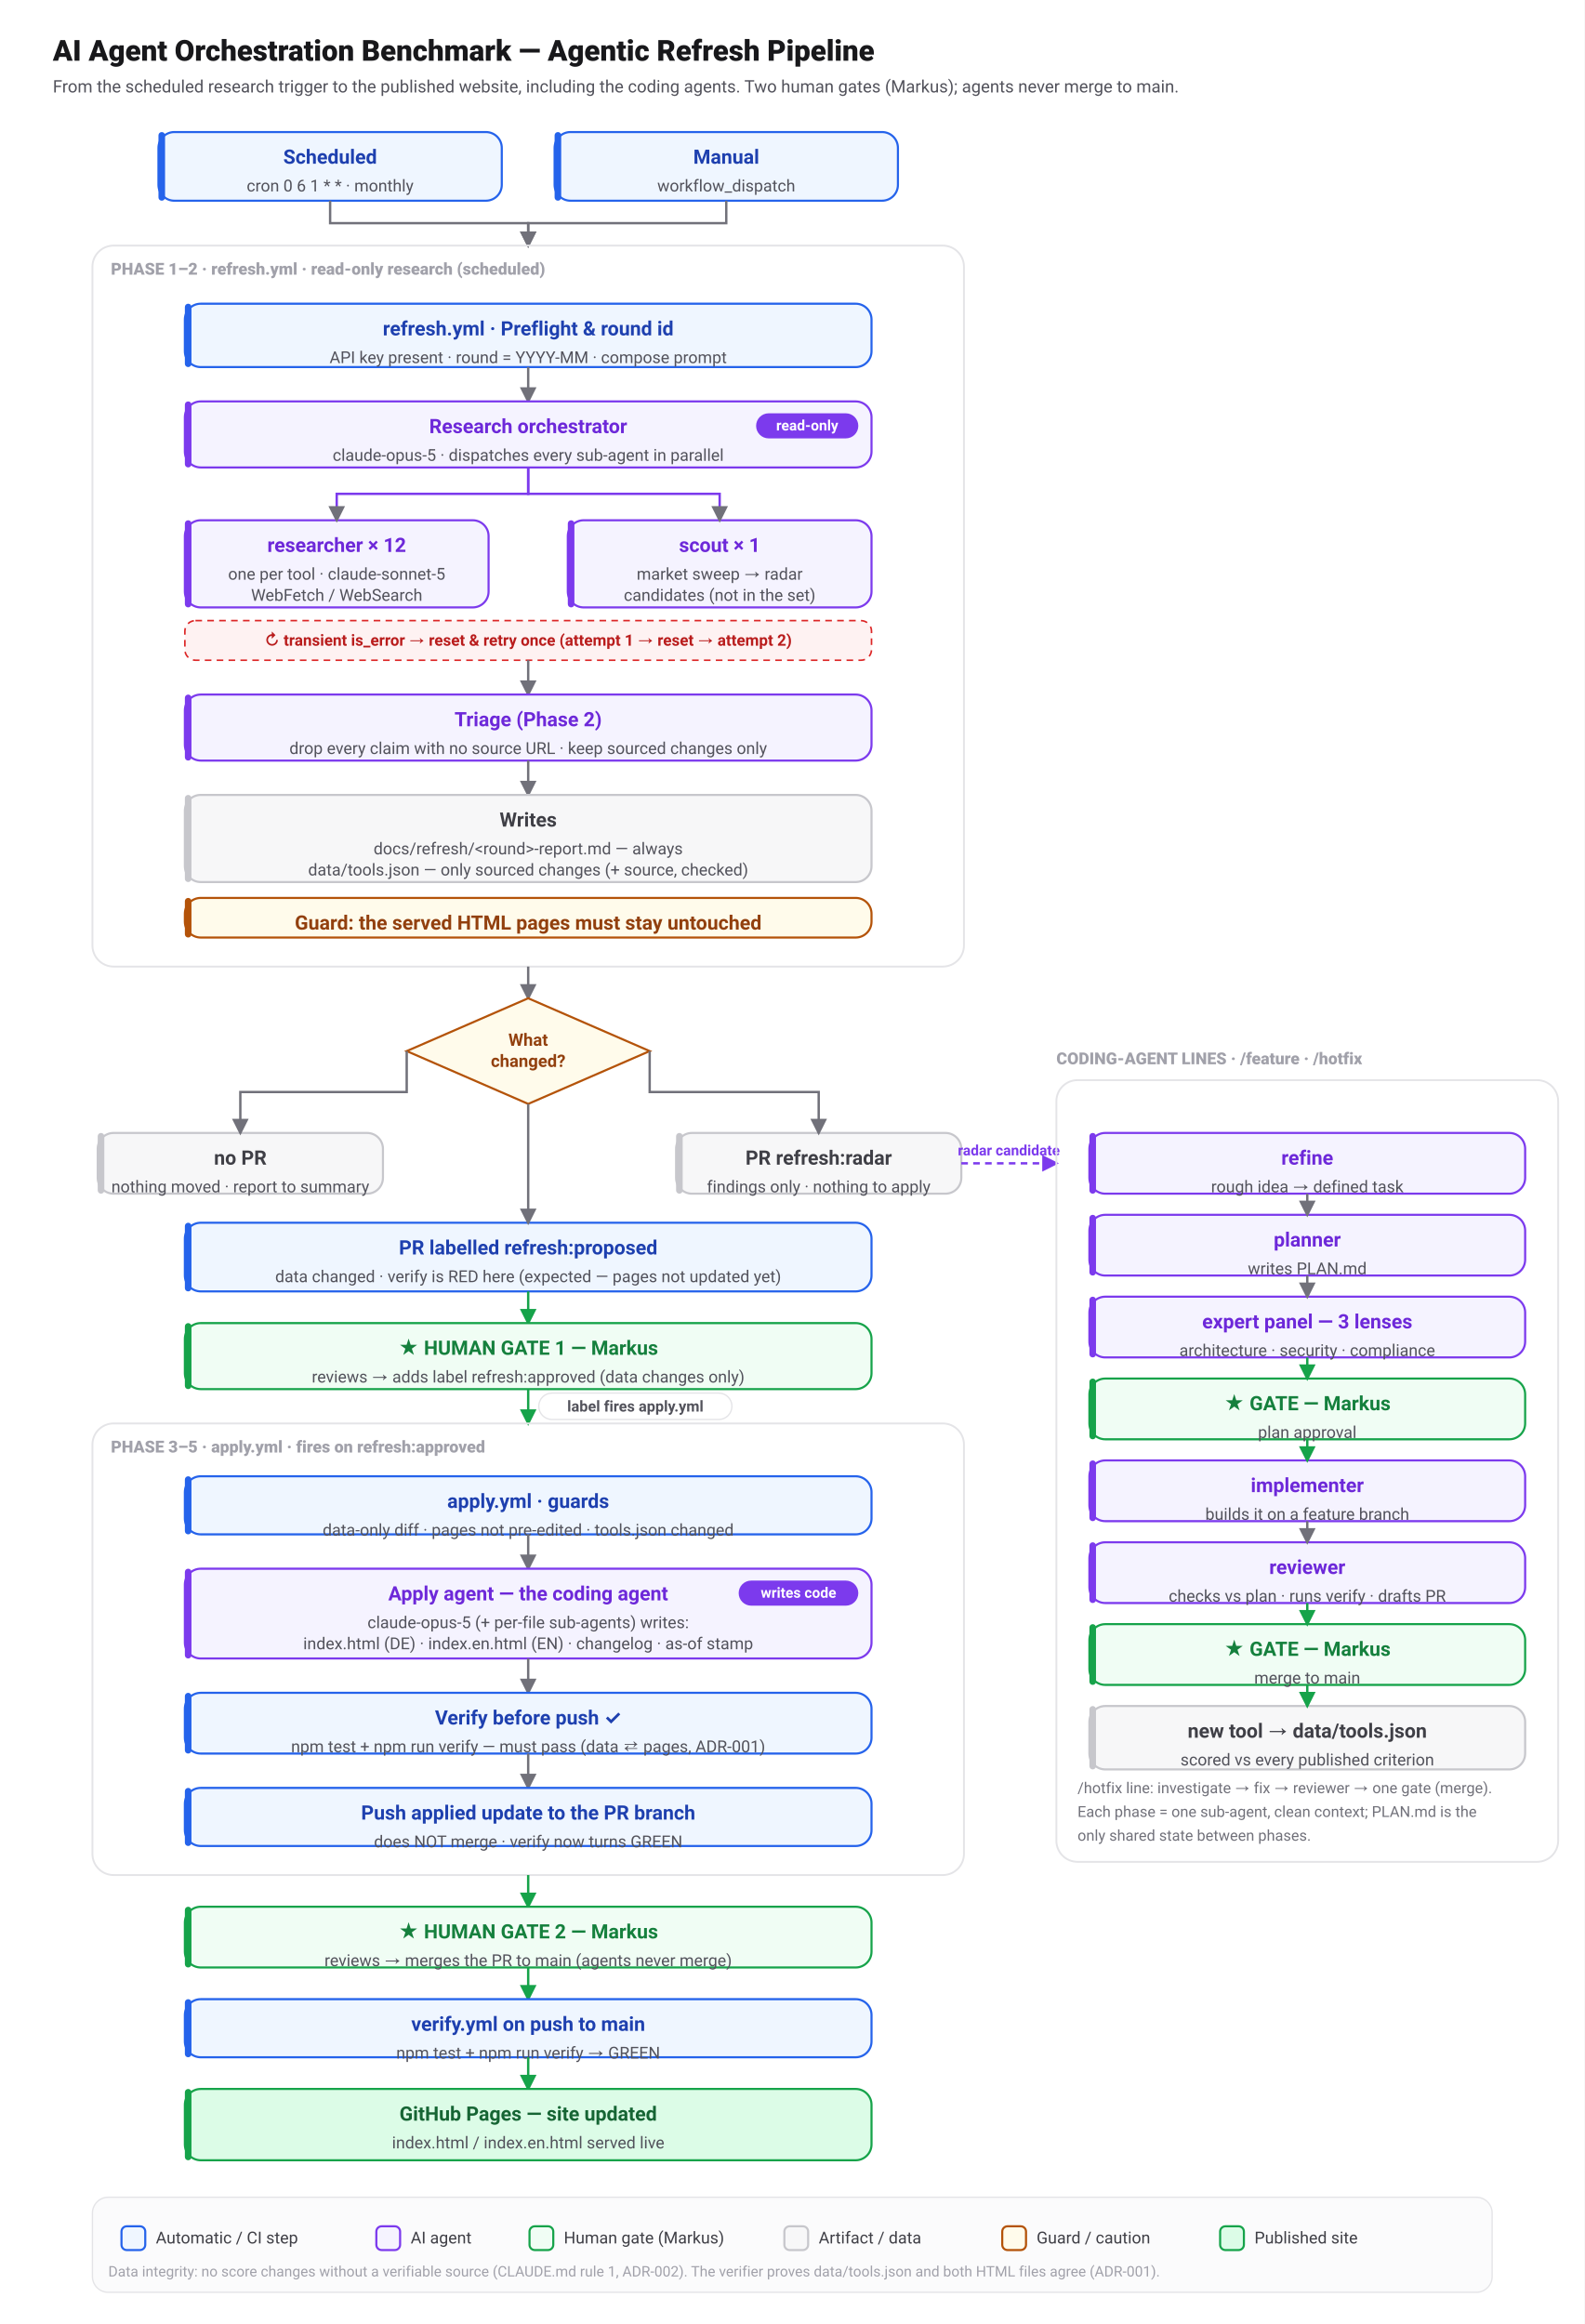
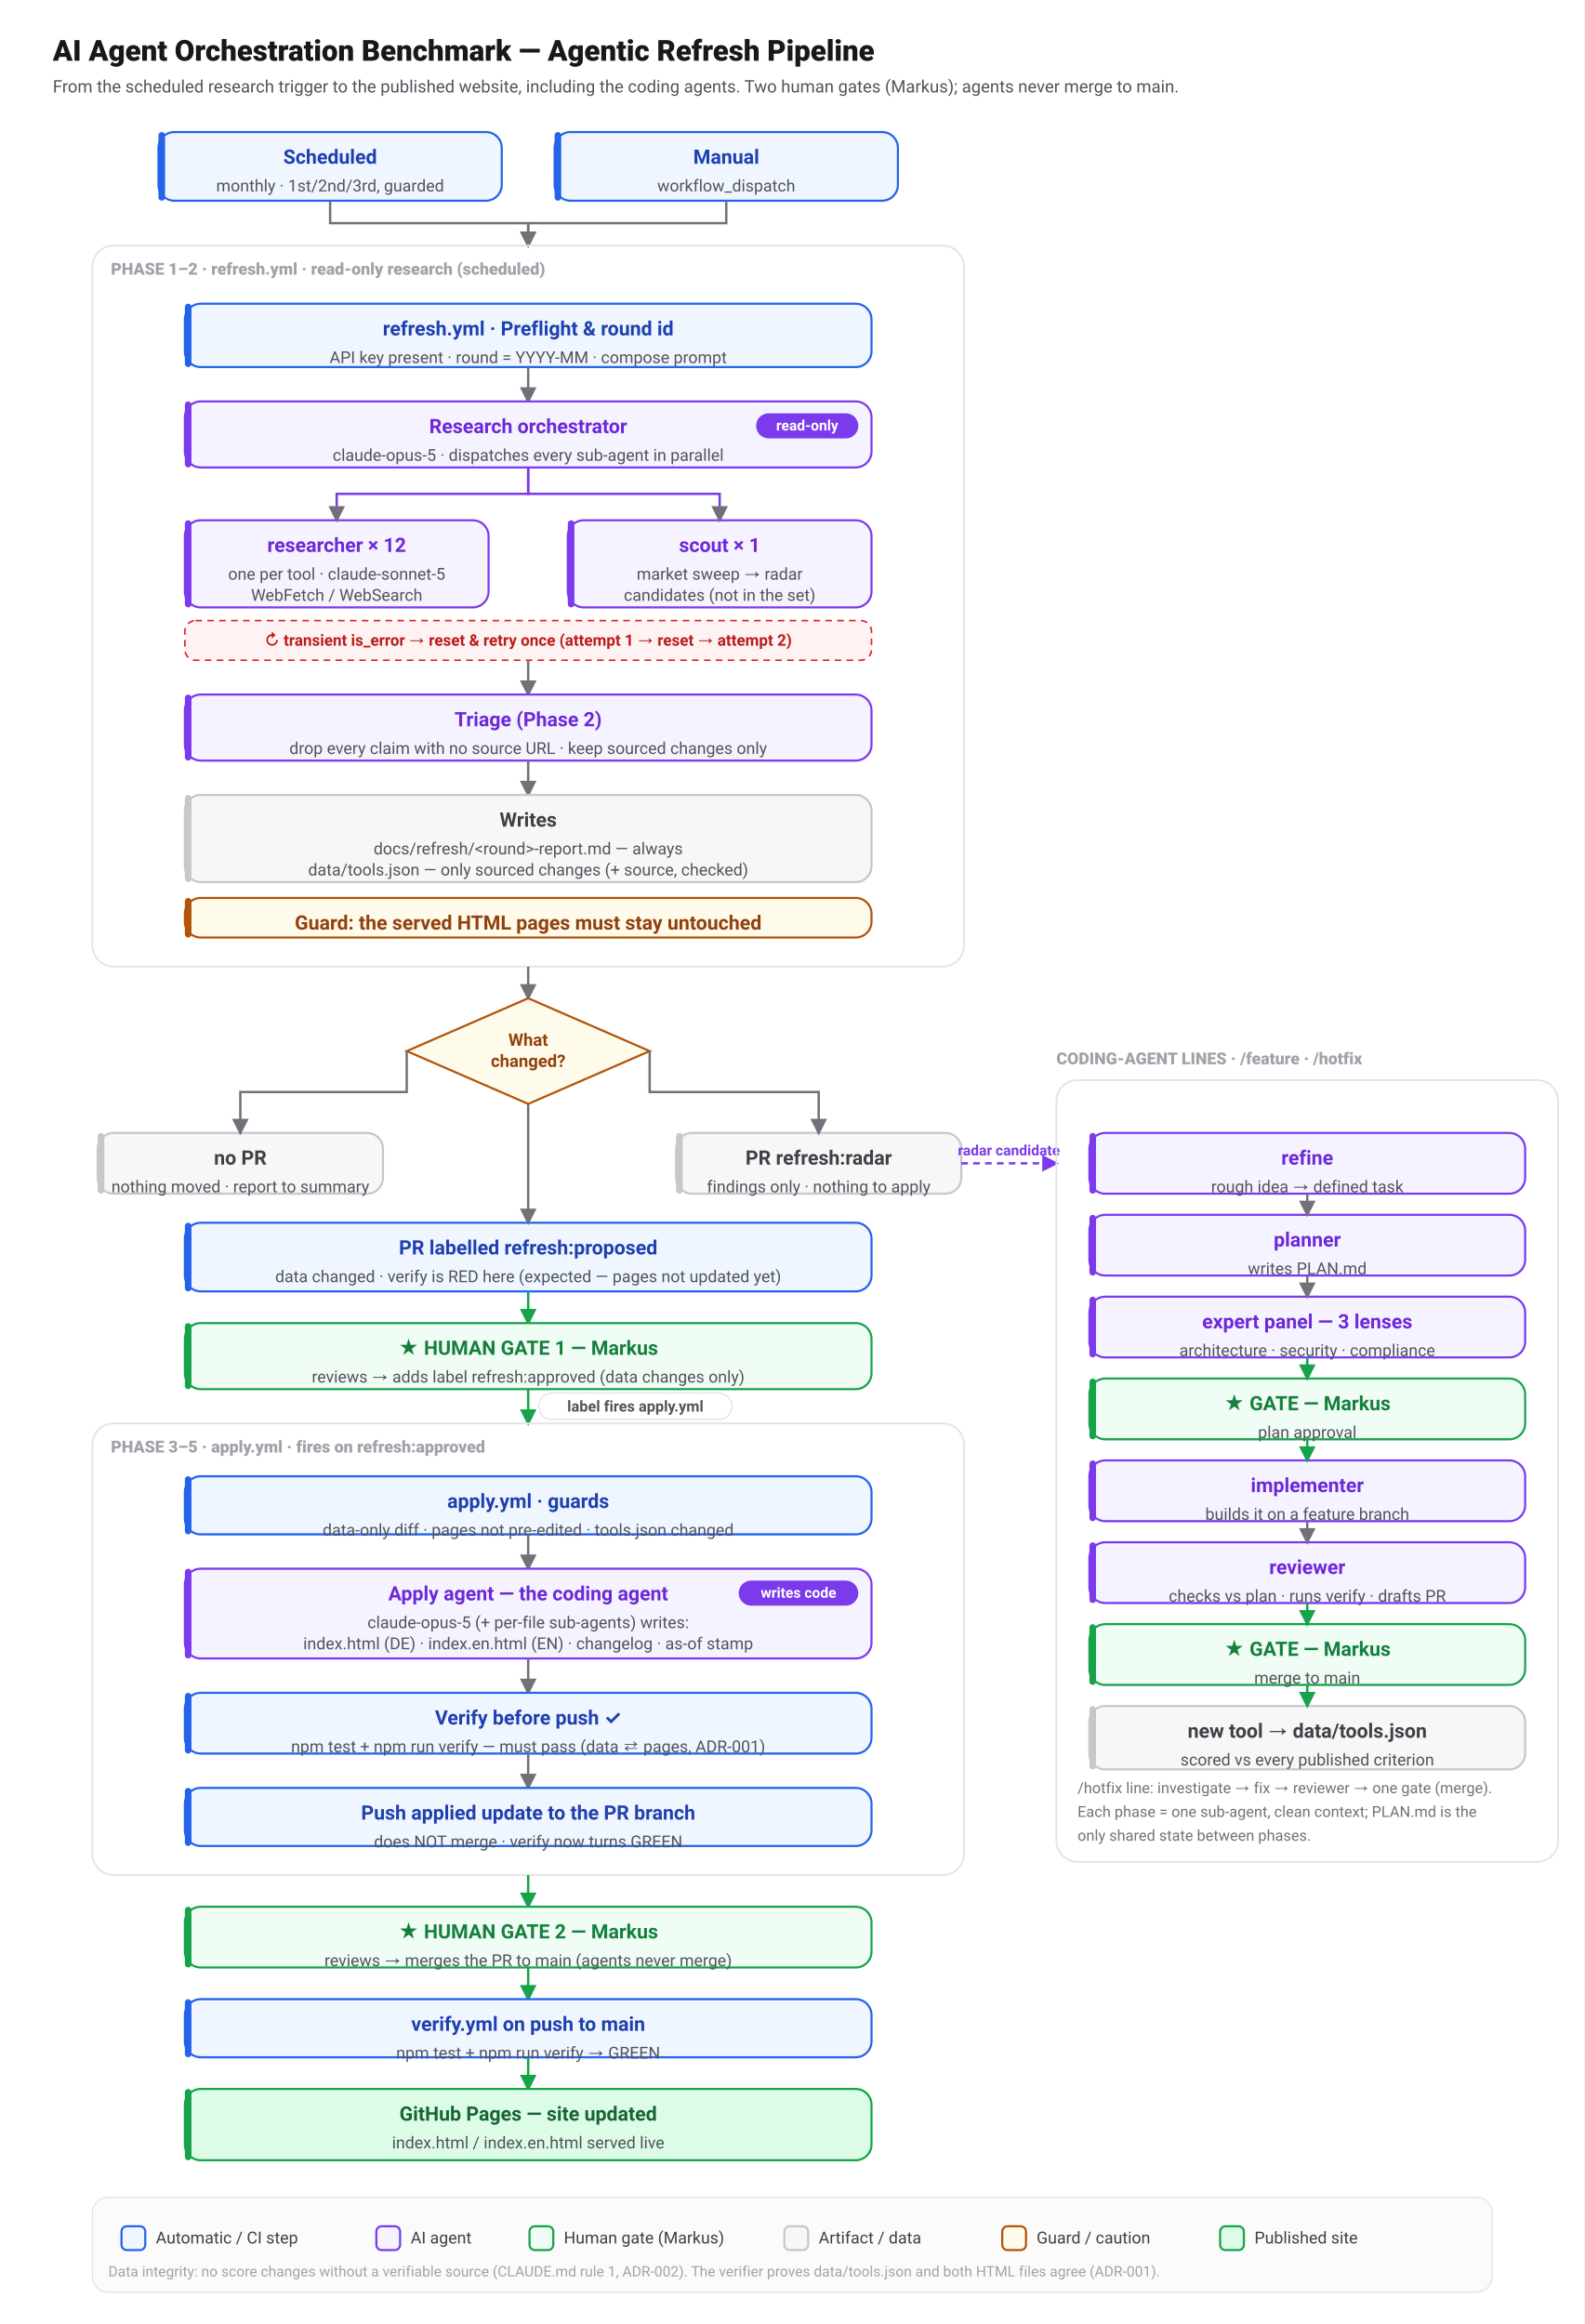
<svg xmlns="http://www.w3.org/2000/svg" viewBox="0 0 1200 1760" width="1200" height="1760" role="img" aria-label="Agentic refresh pipeline diagram">
  <rect width="1200" height="1760" fill="#ffffff" />
  <defs>
    <marker id="arw" viewBox="0 0 10 10" refX="8.5" refY="5" markerWidth="7" markerHeight="7" orient="auto-start-reverse">
      <path d="M0 0 L10 5 L0 10 z" fill="#71717a" />
    </marker>
    <marker id="arwg" viewBox="0 0 10 10" refX="8.5" refY="5" markerWidth="7" markerHeight="7" orient="auto-start-reverse">
      <path d="M0 0 L10 5 L0 10 z" fill="#16a34a" />
    </marker>
    <marker id="arwp" viewBox="0 0 10 10" refX="8.5" refY="5" markerWidth="7" markerHeight="7" orient="auto-start-reverse">
      <path d="M0 0 L10 5 L0 10 z" fill="#7c3aed" />
    </marker>
  </defs>
  <text x="40" y="46" font-family="-apple-system, BlinkMacSystemFont, 'Segoe UI', Roboto, Helvetica, Arial, sans-serif" font-size="22" font-weight="800" fill="#18181b" text-anchor="start">AI Agent Orchestration Benchmark — Agentic Refresh Pipeline</text>
  <text x="40" y="70" font-family="-apple-system, BlinkMacSystemFont, 'Segoe UI', Roboto, Helvetica, Arial, sans-serif" font-size="13" font-weight="400" fill="#52525b" text-anchor="start">From the scheduled research trigger to the published website, including the coding agents. Two human gates (Markus); agents never merge to main.</text>
  <rect x="120" y="100" width="260" height="52" rx="12" fill="#eff6ff" stroke="#2563eb" stroke-width="1.6" />
  <rect x="120" y="100" width="5" height="52" rx="2.5" fill="#2563eb" />
  <text x="250" y="124" font-family="-apple-system, BlinkMacSystemFont, 'Segoe UI', Roboto, Helvetica, Arial, sans-serif" font-size="15" font-weight="700" fill="#1e40af" text-anchor="middle">Scheduled</text>
-   <text x="250" y="145" font-family="-apple-system, BlinkMacSystemFont, 'Segoe UI', Roboto, Helvetica, Arial, sans-serif" font-size="12.5" font-weight="400" fill="#52525b" text-anchor="middle">cron 0 6 1 * *  ·  monthly</text>
+   <text x="250" y="145" font-family="-apple-system, BlinkMacSystemFont, 'Segoe UI', Roboto, Helvetica, Arial, sans-serif" font-size="12.5" font-weight="400" fill="#52525b" text-anchor="middle">monthly  ·  1st/2nd/3rd, guarded</text>
  <rect x="420" y="100" width="260" height="52" rx="12" fill="#eff6ff" stroke="#2563eb" stroke-width="1.6" />
  <rect x="420" y="100" width="5" height="52" rx="2.5" fill="#2563eb" />
  <text x="550" y="124" font-family="-apple-system, BlinkMacSystemFont, 'Segoe UI', Roboto, Helvetica, Arial, sans-serif" font-size="15" font-weight="700" fill="#1e40af" text-anchor="middle">Manual</text>
  <text x="550" y="145" font-family="-apple-system, BlinkMacSystemFont, 'Segoe UI', Roboto, Helvetica, Arial, sans-serif" font-size="12.5" font-weight="400" fill="#52525b" text-anchor="middle">workflow_dispatch</text>
  <path d="M250 152 L250 169 L400 169 L400 186" stroke="#71717a" stroke-width="1.8" fill="none" marker-end="url(#arw)" />
  <path d="M550 152 L550 169 L400 169 L400 186" stroke="#71717a" stroke-width="1.8" fill="none" marker-end="url(#arw)" />
  <rect x="140" y="230" width="520" height="48" rx="12" fill="#eff6ff" stroke="#2563eb" stroke-width="1.6" />
  <rect x="140" y="230" width="5" height="48" rx="2.5" fill="#2563eb" />
  <text x="400" y="254" font-family="-apple-system, BlinkMacSystemFont, 'Segoe UI', Roboto, Helvetica, Arial, sans-serif" font-size="15" font-weight="700" fill="#1e40af" text-anchor="middle">refresh.yml · Preflight &amp; round id</text>
  <text x="400" y="275" font-family="-apple-system, BlinkMacSystemFont, 'Segoe UI', Roboto, Helvetica, Arial, sans-serif" font-size="12.5" font-weight="400" fill="#52525b" text-anchor="middle">API key present  ·  round = YYYY-MM  ·  compose prompt</text>
  <path d="M400 278 L400 304" stroke="#71717a" stroke-width="1.8" fill="none" marker-end="url(#arw)" />
  <rect x="140" y="304" width="520" height="50" rx="12" fill="#f5f3ff" stroke="#7c3aed" stroke-width="1.6" />
  <rect x="140" y="304" width="5" height="50" rx="2.5" fill="#7c3aed" />
  <text x="400" y="328" font-family="-apple-system, BlinkMacSystemFont, 'Segoe UI', Roboto, Helvetica, Arial, sans-serif" font-size="15" font-weight="700" fill="#6d28d9" text-anchor="middle">Research orchestrator</text>
  <text x="400" y="349" font-family="-apple-system, BlinkMacSystemFont, 'Segoe UI', Roboto, Helvetica, Arial, sans-serif" font-size="12.5" font-weight="400" fill="#52525b" text-anchor="middle">claude-opus-5 · dispatches every sub-agent in parallel</text>
  <rect x="572.6" y="313" width="77.4" height="19" rx="9.5" fill="#7c3aed" />
  <text x="611.3" y="326" font-family="-apple-system, BlinkMacSystemFont, 'Segoe UI', Roboto, Helvetica, Arial, sans-serif" font-size="11" font-weight="700" fill="#fff" text-anchor="middle">read-only</text>
  <rect x="140" y="394" width="230" height="66" rx="12" fill="#f5f3ff" stroke="#7c3aed" stroke-width="1.6" />
  <rect x="140" y="394" width="5" height="66" rx="2.5" fill="#7c3aed" />
  <text x="255" y="418" font-family="-apple-system, BlinkMacSystemFont, 'Segoe UI', Roboto, Helvetica, Arial, sans-serif" font-size="15" font-weight="700" fill="#6d28d9" text-anchor="middle">researcher × 12</text>
  <text x="255" y="439" font-family="-apple-system, BlinkMacSystemFont, 'Segoe UI', Roboto, Helvetica, Arial, sans-serif" font-size="12.5" font-weight="400" fill="#52525b" text-anchor="middle">one per tool · claude-sonnet-5</text>
  <text x="255" y="455" font-family="-apple-system, BlinkMacSystemFont, 'Segoe UI', Roboto, Helvetica, Arial, sans-serif" font-size="12.5" font-weight="400" fill="#52525b" text-anchor="middle">WebFetch / WebSearch</text>
  <rect x="430" y="394" width="230" height="66" rx="12" fill="#f5f3ff" stroke="#7c3aed" stroke-width="1.6" />
  <rect x="430" y="394" width="5" height="66" rx="2.5" fill="#7c3aed" />
  <text x="545" y="418" font-family="-apple-system, BlinkMacSystemFont, 'Segoe UI', Roboto, Helvetica, Arial, sans-serif" font-size="15" font-weight="700" fill="#6d28d9" text-anchor="middle">scout × 1</text>
  <text x="545" y="439" font-family="-apple-system, BlinkMacSystemFont, 'Segoe UI', Roboto, Helvetica, Arial, sans-serif" font-size="12.5" font-weight="400" fill="#52525b" text-anchor="middle">market sweep → radar</text>
  <text x="545" y="455" font-family="-apple-system, BlinkMacSystemFont, 'Segoe UI', Roboto, Helvetica, Arial, sans-serif" font-size="12.5" font-weight="400" fill="#52525b" text-anchor="middle">candidates (not in the set)</text>
  <path d="M400 354 L400 374 L255 374 L255 394" stroke="#7c3aed" stroke-width="1.8" fill="none" marker-end="url(#arw)" />
  <path d="M400 354 L400 374 L545 374 L545 394" stroke="#7c3aed" stroke-width="1.8" fill="none" marker-end="url(#arw)" />
  <rect x="140" y="470" width="520" height="30" rx="8" fill="#fef2f2" stroke="#dc2626" stroke-width="1.2" stroke-dasharray="5 4" />
  <text x="400" y="489" font-family="-apple-system, BlinkMacSystemFont, 'Segoe UI', Roboto, Helvetica, Arial, sans-serif" font-size="12" font-weight="600" fill="#b91c1c" text-anchor="middle">↻  transient is_error → reset &amp; retry once (attempt 1 → reset → attempt 2)</text>
  <path d="M400 500 L400 526" stroke="#71717a" stroke-width="1.8" fill="none" marker-end="url(#arw)" />
  <rect x="140" y="526" width="520" height="50" rx="12" fill="#f5f3ff" stroke="#7c3aed" stroke-width="1.6" />
  <rect x="140" y="526" width="5" height="50" rx="2.5" fill="#7c3aed" />
  <text x="400" y="550" font-family="-apple-system, BlinkMacSystemFont, 'Segoe UI', Roboto, Helvetica, Arial, sans-serif" font-size="15" font-weight="700" fill="#6d28d9" text-anchor="middle">Triage (Phase 2)</text>
  <text x="400" y="571" font-family="-apple-system, BlinkMacSystemFont, 'Segoe UI', Roboto, Helvetica, Arial, sans-serif" font-size="12.5" font-weight="400" fill="#52525b" text-anchor="middle">drop every claim with no source URL · keep sourced changes only</text>
  <path d="M400 576 L400 602" stroke="#71717a" stroke-width="1.8" fill="none" marker-end="url(#arw)" />
  <rect x="140" y="602" width="520" height="66" rx="12" fill="#f7f7f8" stroke="#c7c7cc" stroke-width="1.6" />
  <rect x="140" y="602" width="5" height="66" rx="2.5" fill="#c7c7cc" />
  <text x="400" y="626" font-family="-apple-system, BlinkMacSystemFont, 'Segoe UI', Roboto, Helvetica, Arial, sans-serif" font-size="15" font-weight="700" fill="#3f3f46" text-anchor="middle">Writes</text>
  <text x="400" y="647" font-family="-apple-system, BlinkMacSystemFont, 'Segoe UI', Roboto, Helvetica, Arial, sans-serif" font-size="12.5" font-weight="400" fill="#52525b" text-anchor="middle">docs/refresh/&lt;round&gt;-report.md   — always</text>
  <text x="400" y="663" font-family="-apple-system, BlinkMacSystemFont, 'Segoe UI', Roboto, Helvetica, Arial, sans-serif" font-size="12.5" font-weight="400" fill="#52525b" text-anchor="middle">data/tools.json   — only sourced changes (+ source, checked)</text>
  <rect x="140" y="680" width="520" height="30" rx="12" fill="#fffbeb" stroke="#b45309" stroke-width="1.6" />
  <rect x="140" y="680" width="5" height="30" rx="2.5" fill="#b45309" />
  <text x="400" y="704" font-family="-apple-system, BlinkMacSystemFont, 'Segoe UI', Roboto, Helvetica, Arial, sans-serif" font-size="15" font-weight="700" fill="#92400e" text-anchor="middle">Guard: the served HTML pages must stay untouched</text>
  <text x="84" y="208" font-family="-apple-system, BlinkMacSystemFont, 'Segoe UI', Roboto, Helvetica, Arial, sans-serif" font-size="12.5" font-weight="800" fill="#a1a1aa" text-anchor="start">PHASE 1–2 · refresh.yml · read-only research (scheduled)</text>
  <rect x="70" y="186" width="660" height="546" rx="16" fill="none" stroke="#e4e4e7" stroke-width="1.4" />
  <path d="M400 732 L400 756" stroke="#71717a" stroke-width="1.8" fill="none" marker-end="url(#arw)" />
  <polygon points="400,756 492,796 400,836 308,796" fill="#fffbeb" stroke="#b45309" stroke-width="1.6" />
  <text x="400" y="792" font-family="-apple-system, BlinkMacSystemFont, 'Segoe UI', Roboto, Helvetica, Arial, sans-serif" font-size="13" font-weight="700" fill="#92400e" text-anchor="middle">What</text>
  <text x="400" y="808" font-family="-apple-system, BlinkMacSystemFont, 'Segoe UI', Roboto, Helvetica, Arial, sans-serif" font-size="13" font-weight="700" fill="#92400e" text-anchor="middle">changed?</text>
  <rect x="74" y="858" width="216" height="46" rx="12" fill="#f7f7f8" stroke="#c7c7cc" stroke-width="1.6" />
  <rect x="74" y="858" width="5" height="46" rx="2.5" fill="#c7c7cc" />
  <text x="182" y="882" font-family="-apple-system, BlinkMacSystemFont, 'Segoe UI', Roboto, Helvetica, Arial, sans-serif" font-size="15" font-weight="700" fill="#3f3f46" text-anchor="middle">no PR</text>
  <text x="182" y="903" font-family="-apple-system, BlinkMacSystemFont, 'Segoe UI', Roboto, Helvetica, Arial, sans-serif" font-size="12.5" font-weight="400" fill="#52525b" text-anchor="middle">nothing moved · report to summary</text>
  <rect x="512" y="858" width="216" height="46" rx="12" fill="#f7f7f8" stroke="#c7c7cc" stroke-width="1.6" />
  <rect x="512" y="858" width="5" height="46" rx="2.5" fill="#c7c7cc" />
  <text x="620" y="882" font-family="-apple-system, BlinkMacSystemFont, 'Segoe UI', Roboto, Helvetica, Arial, sans-serif" font-size="15" font-weight="700" fill="#3f3f46" text-anchor="middle">PR  refresh:radar</text>
  <text x="620" y="903" font-family="-apple-system, BlinkMacSystemFont, 'Segoe UI', Roboto, Helvetica, Arial, sans-serif" font-size="12.5" font-weight="400" fill="#52525b" text-anchor="middle">findings only · nothing to apply</text>
  <path d="M308 796 L308 827 L182 827 L182 858" stroke="#71717a" stroke-width="1.8" fill="none" marker-end="url(#arw)" />
  <path d="M492 796 L492 827 L620 827 L620 858" stroke="#71717a" stroke-width="1.8" fill="none" marker-end="url(#arw)" />
  <rect x="140" y="926" width="520" height="52" rx="12" fill="#eff6ff" stroke="#2563eb" stroke-width="1.6" />
  <rect x="140" y="926" width="5" height="52" rx="2.5" fill="#2563eb" />
  <text x="400" y="950" font-family="-apple-system, BlinkMacSystemFont, 'Segoe UI', Roboto, Helvetica, Arial, sans-serif" font-size="15" font-weight="700" fill="#1e40af" text-anchor="middle">PR labelled  refresh:proposed</text>
  <text x="400" y="971" font-family="-apple-system, BlinkMacSystemFont, 'Segoe UI', Roboto, Helvetica, Arial, sans-serif" font-size="12.5" font-weight="400" fill="#52525b" text-anchor="middle">data changed · verify is RED here (expected — pages not updated yet)</text>
  <path d="M400 836 L400 926" stroke="#71717a" stroke-width="1.8" fill="none" marker-end="url(#arw)" />
  <path d="M400 978 L400 1002" stroke="#16a34a" stroke-width="1.8" fill="none" marker-end="url(#arwg)" />
  <rect x="140" y="1002" width="520" height="50" rx="12" fill="#f0fdf4" stroke="#16a34a" stroke-width="1.6" />
  <rect x="140" y="1002" width="5" height="50" rx="2.5" fill="#16a34a" />
  <text x="400" y="1026" font-family="-apple-system, BlinkMacSystemFont, 'Segoe UI', Roboto, Helvetica, Arial, sans-serif" font-size="15" font-weight="700" fill="#15803d" text-anchor="middle">★  HUMAN GATE 1 — Markus</text>
  <text x="400" y="1047" font-family="-apple-system, BlinkMacSystemFont, 'Segoe UI', Roboto, Helvetica, Arial, sans-serif" font-size="12.5" font-weight="400" fill="#52525b" text-anchor="middle">reviews → adds label  refresh:approved  (data changes only)</text>
  <path d="M400 1052 L400 1078" stroke="#16a34a" stroke-width="1.8" fill="none" marker-end="url(#arwg)" />
  <rect x="408" y="1055" width="146.3" height="20" rx="10" fill="#fff" stroke="#e4e4e7" />
  <text x="481.15" y="1069" font-family="-apple-system, BlinkMacSystemFont, 'Segoe UI', Roboto, Helvetica, Arial, sans-serif" font-size="11.5" font-weight="600" fill="#52525b" text-anchor="middle">label fires apply.yml</text>
  <rect x="140" y="1118" width="520" height="44" rx="12" fill="#eff6ff" stroke="#2563eb" stroke-width="1.6" />
  <rect x="140" y="1118" width="5" height="44" rx="2.5" fill="#2563eb" />
  <text x="400" y="1142" font-family="-apple-system, BlinkMacSystemFont, 'Segoe UI', Roboto, Helvetica, Arial, sans-serif" font-size="15" font-weight="700" fill="#1e40af" text-anchor="middle">apply.yml · guards</text>
  <text x="400" y="1163" font-family="-apple-system, BlinkMacSystemFont, 'Segoe UI', Roboto, Helvetica, Arial, sans-serif" font-size="12.5" font-weight="400" fill="#52525b" text-anchor="middle">data-only diff · pages not pre-edited · tools.json changed</text>
  <path d="M400 1162 L400 1188" stroke="#71717a" stroke-width="1.8" fill="none" marker-end="url(#arw)" />
  <rect x="140" y="1188" width="520" height="68" rx="12" fill="#f5f3ff" stroke="#7c3aed" stroke-width="1.6" />
  <rect x="140" y="1188" width="5" height="68" rx="2.5" fill="#7c3aed" />
  <text x="400" y="1212" font-family="-apple-system, BlinkMacSystemFont, 'Segoe UI', Roboto, Helvetica, Arial, sans-serif" font-size="15" font-weight="700" fill="#6d28d9" text-anchor="middle">Apply agent  —  the coding agent</text>
  <text x="400" y="1233" font-family="-apple-system, BlinkMacSystemFont, 'Segoe UI', Roboto, Helvetica, Arial, sans-serif" font-size="12.5" font-weight="400" fill="#52525b" text-anchor="middle">claude-opus-5 (+ per-file sub-agents) writes:</text>
  <text x="400" y="1249" font-family="-apple-system, BlinkMacSystemFont, 'Segoe UI', Roboto, Helvetica, Arial, sans-serif" font-size="12.5" font-weight="400" fill="#52525b" text-anchor="middle">index.html (DE) · index.en.html (EN) · changelog · as-of stamp</text>
  <rect x="559.4" y="1197" width="90.6" height="19" rx="9.5" fill="#7c3aed" />
  <text x="604.7" y="1210" font-family="-apple-system, BlinkMacSystemFont, 'Segoe UI', Roboto, Helvetica, Arial, sans-serif" font-size="11" font-weight="700" fill="#fff" text-anchor="middle">writes code</text>
  <path d="M400 1256 L400 1282" stroke="#71717a" stroke-width="1.8" fill="none" marker-end="url(#arw)" />
  <rect x="140" y="1282" width="520" height="46" rx="12" fill="#eff6ff" stroke="#2563eb" stroke-width="1.6" />
  <rect x="140" y="1282" width="5" height="46" rx="2.5" fill="#2563eb" />
  <text x="400" y="1306" font-family="-apple-system, BlinkMacSystemFont, 'Segoe UI', Roboto, Helvetica, Arial, sans-serif" font-size="15" font-weight="700" fill="#1e40af" text-anchor="middle">Verify before push  ✓</text>
  <text x="400" y="1327" font-family="-apple-system, BlinkMacSystemFont, 'Segoe UI', Roboto, Helvetica, Arial, sans-serif" font-size="12.5" font-weight="400" fill="#52525b" text-anchor="middle">npm test  +  npm run verify  —  must pass (data ⇄ pages, ADR-001)</text>
  <path d="M400 1328 L400 1354" stroke="#71717a" stroke-width="1.8" fill="none" marker-end="url(#arw)" />
  <rect x="140" y="1354" width="520" height="44" rx="12" fill="#eff6ff" stroke="#2563eb" stroke-width="1.6" />
  <rect x="140" y="1354" width="5" height="44" rx="2.5" fill="#2563eb" />
  <text x="400" y="1378" font-family="-apple-system, BlinkMacSystemFont, 'Segoe UI', Roboto, Helvetica, Arial, sans-serif" font-size="15" font-weight="700" fill="#1e40af" text-anchor="middle">Push applied update to the PR branch</text>
  <text x="400" y="1399" font-family="-apple-system, BlinkMacSystemFont, 'Segoe UI', Roboto, Helvetica, Arial, sans-serif" font-size="12.5" font-weight="400" fill="#52525b" text-anchor="middle">does NOT merge · verify now turns GREEN</text>
  <text x="84" y="1100" font-family="-apple-system, BlinkMacSystemFont, 'Segoe UI', Roboto, Helvetica, Arial, sans-serif" font-size="12.5" font-weight="800" fill="#a1a1aa" text-anchor="start">PHASE 3–5 · apply.yml · fires on refresh:approved</text>
  <rect x="70" y="1078" width="660" height="342" rx="16" fill="none" stroke="#e4e4e7" stroke-width="1.4" />
  <path d="M400 1420 L400 1444" stroke="#16a34a" stroke-width="1.8" fill="none" marker-end="url(#arwg)" />
  <rect x="140" y="1444" width="520" height="46" rx="12" fill="#f0fdf4" stroke="#16a34a" stroke-width="1.6" />
  <rect x="140" y="1444" width="5" height="46" rx="2.5" fill="#16a34a" />
  <text x="400" y="1468" font-family="-apple-system, BlinkMacSystemFont, 'Segoe UI', Roboto, Helvetica, Arial, sans-serif" font-size="15" font-weight="700" fill="#15803d" text-anchor="middle">★  HUMAN GATE 2 — Markus</text>
  <text x="400" y="1489" font-family="-apple-system, BlinkMacSystemFont, 'Segoe UI', Roboto, Helvetica, Arial, sans-serif" font-size="12.5" font-weight="400" fill="#52525b" text-anchor="middle">reviews → merges the PR to  main  (agents never merge)</text>
  <path d="M400 1490 L400 1514" stroke="#16a34a" stroke-width="1.8" fill="none" marker-end="url(#arwg)" />
  <rect x="140" y="1514" width="520" height="44" rx="12" fill="#eff6ff" stroke="#2563eb" stroke-width="1.6" />
  <rect x="140" y="1514" width="5" height="44" rx="2.5" fill="#2563eb" />
  <text x="400" y="1538" font-family="-apple-system, BlinkMacSystemFont, 'Segoe UI', Roboto, Helvetica, Arial, sans-serif" font-size="15" font-weight="700" fill="#1e40af" text-anchor="middle">verify.yml on push to main</text>
  <text x="400" y="1559" font-family="-apple-system, BlinkMacSystemFont, 'Segoe UI', Roboto, Helvetica, Arial, sans-serif" font-size="12.5" font-weight="400" fill="#52525b" text-anchor="middle">npm test + npm run verify → GREEN</text>
  <path d="M400 1558 L400 1582" stroke="#16a34a" stroke-width="1.8" fill="none" marker-end="url(#arwg)" />
  <rect x="140" y="1582" width="520" height="54" rx="12" fill="#dcfce7" stroke="#16a34a" stroke-width="1.6" />
  <rect x="140" y="1582" width="5" height="54" rx="2.5" fill="#16a34a" />
  <text x="400" y="1606" font-family="-apple-system, BlinkMacSystemFont, 'Segoe UI', Roboto, Helvetica, Arial, sans-serif" font-size="15" font-weight="700" fill="#166534" text-anchor="middle">GitHub Pages — site updated</text>
  <text x="400" y="1627" font-family="-apple-system, BlinkMacSystemFont, 'Segoe UI', Roboto, Helvetica, Arial, sans-serif" font-size="12.5" font-weight="400" fill="#52525b" text-anchor="middle">index.html / index.en.html served live</text>
  <text x="800" y="806" font-family="-apple-system, BlinkMacSystemFont, 'Segoe UI', Roboto, Helvetica, Arial, sans-serif" font-size="12.5" font-weight="800" fill="#a1a1aa" text-anchor="start">CODING-AGENT LINES · /feature · /hotfix</text>
  <path d="M728 881 L800 881" stroke="#7c3aed" stroke-width="1.8" fill="none" stroke-dasharray="5 4" marker-end="url(#arwp)" />
  <text x="764" y="875" font-family="-apple-system, BlinkMacSystemFont, 'Segoe UI', Roboto, Helvetica, Arial, sans-serif" font-size="11" font-weight="700" fill="#7c3aed" text-anchor="middle">radar candidate</text>
  <rect x="825" y="858" width="330" height="46" rx="12" fill="#f5f3ff" stroke="#7c3aed" stroke-width="1.6" />
  <rect x="825" y="858" width="5" height="46" rx="2.5" fill="#7c3aed" />
  <text x="990" y="882" font-family="-apple-system, BlinkMacSystemFont, 'Segoe UI', Roboto, Helvetica, Arial, sans-serif" font-size="15" font-weight="700" fill="#6d28d9" text-anchor="middle">refine</text>
  <text x="990" y="903" font-family="-apple-system, BlinkMacSystemFont, 'Segoe UI', Roboto, Helvetica, Arial, sans-serif" font-size="12.5" font-weight="400" fill="#52525b" text-anchor="middle">rough idea → defined task</text>
  <rect x="825" y="920" width="330" height="46" rx="12" fill="#f5f3ff" stroke="#7c3aed" stroke-width="1.6" />
  <rect x="825" y="920" width="5" height="46" rx="2.5" fill="#7c3aed" />
  <text x="990" y="944" font-family="-apple-system, BlinkMacSystemFont, 'Segoe UI', Roboto, Helvetica, Arial, sans-serif" font-size="15" font-weight="700" fill="#6d28d9" text-anchor="middle">planner</text>
  <text x="990" y="965" font-family="-apple-system, BlinkMacSystemFont, 'Segoe UI', Roboto, Helvetica, Arial, sans-serif" font-size="12.5" font-weight="400" fill="#52525b" text-anchor="middle">writes PLAN.md</text>
  <path d="M990 904 L990 920" stroke="#71717a" stroke-width="1.8" fill="none" marker-end="url(#arw)" />
  <rect x="825" y="982" width="330" height="46" rx="12" fill="#f5f3ff" stroke="#7c3aed" stroke-width="1.6" />
  <rect x="825" y="982" width="5" height="46" rx="2.5" fill="#7c3aed" />
  <text x="990" y="1006" font-family="-apple-system, BlinkMacSystemFont, 'Segoe UI', Roboto, Helvetica, Arial, sans-serif" font-size="15" font-weight="700" fill="#6d28d9" text-anchor="middle">expert panel — 3 lenses</text>
  <text x="990" y="1027" font-family="-apple-system, BlinkMacSystemFont, 'Segoe UI', Roboto, Helvetica, Arial, sans-serif" font-size="12.5" font-weight="400" fill="#52525b" text-anchor="middle">architecture · security · compliance</text>
  <path d="M990 966 L990 982" stroke="#71717a" stroke-width="1.8" fill="none" marker-end="url(#arw)" />
  <rect x="825" y="1044" width="330" height="46" rx="12" fill="#f0fdf4" stroke="#16a34a" stroke-width="1.6" />
  <rect x="825" y="1044" width="5" height="46" rx="2.5" fill="#16a34a" />
  <text x="990" y="1068" font-family="-apple-system, BlinkMacSystemFont, 'Segoe UI', Roboto, Helvetica, Arial, sans-serif" font-size="15" font-weight="700" fill="#15803d" text-anchor="middle">★ GATE — Markus</text>
  <text x="990" y="1089" font-family="-apple-system, BlinkMacSystemFont, 'Segoe UI', Roboto, Helvetica, Arial, sans-serif" font-size="12.5" font-weight="400" fill="#52525b" text-anchor="middle">plan approval</text>
  <path d="M990 1028 L990 1044" stroke="#16a34a" stroke-width="1.8" fill="none" marker-end="url(#arwg)" />
  <rect x="825" y="1106" width="330" height="46" rx="12" fill="#f5f3ff" stroke="#7c3aed" stroke-width="1.6" />
  <rect x="825" y="1106" width="5" height="46" rx="2.5" fill="#7c3aed" />
  <text x="990" y="1130" font-family="-apple-system, BlinkMacSystemFont, 'Segoe UI', Roboto, Helvetica, Arial, sans-serif" font-size="15" font-weight="700" fill="#6d28d9" text-anchor="middle">implementer</text>
  <text x="990" y="1151" font-family="-apple-system, BlinkMacSystemFont, 'Segoe UI', Roboto, Helvetica, Arial, sans-serif" font-size="12.5" font-weight="400" fill="#52525b" text-anchor="middle">builds it on a feature branch</text>
  <path d="M990 1090 L990 1106" stroke="#16a34a" stroke-width="1.8" fill="none" marker-end="url(#arwg)" />
  <rect x="825" y="1168" width="330" height="46" rx="12" fill="#f5f3ff" stroke="#7c3aed" stroke-width="1.6" />
  <rect x="825" y="1168" width="5" height="46" rx="2.5" fill="#7c3aed" />
  <text x="990" y="1192" font-family="-apple-system, BlinkMacSystemFont, 'Segoe UI', Roboto, Helvetica, Arial, sans-serif" font-size="15" font-weight="700" fill="#6d28d9" text-anchor="middle">reviewer</text>
  <text x="990" y="1213" font-family="-apple-system, BlinkMacSystemFont, 'Segoe UI', Roboto, Helvetica, Arial, sans-serif" font-size="12.5" font-weight="400" fill="#52525b" text-anchor="middle">checks vs plan · runs verify · drafts PR</text>
  <path d="M990 1152 L990 1168" stroke="#71717a" stroke-width="1.8" fill="none" marker-end="url(#arw)" />
  <rect x="825" y="1230" width="330" height="46" rx="12" fill="#f0fdf4" stroke="#16a34a" stroke-width="1.6" />
  <rect x="825" y="1230" width="5" height="46" rx="2.5" fill="#16a34a" />
  <text x="990" y="1254" font-family="-apple-system, BlinkMacSystemFont, 'Segoe UI', Roboto, Helvetica, Arial, sans-serif" font-size="15" font-weight="700" fill="#15803d" text-anchor="middle">★ GATE — Markus</text>
  <text x="990" y="1275" font-family="-apple-system, BlinkMacSystemFont, 'Segoe UI', Roboto, Helvetica, Arial, sans-serif" font-size="12.5" font-weight="400" fill="#52525b" text-anchor="middle">merge to main</text>
  <path d="M990 1214 L990 1230" stroke="#16a34a" stroke-width="1.8" fill="none" marker-end="url(#arwg)" />
  <rect x="825" y="1292" width="330" height="48" rx="12" fill="#f7f7f8" stroke="#c7c7cc" stroke-width="1.6" />
  <rect x="825" y="1292" width="5" height="48" rx="2.5" fill="#c7c7cc" />
  <text x="990" y="1316" font-family="-apple-system, BlinkMacSystemFont, 'Segoe UI', Roboto, Helvetica, Arial, sans-serif" font-size="15" font-weight="700" fill="#3f3f46" text-anchor="middle">new tool → data/tools.json</text>
  <text x="990" y="1337" font-family="-apple-system, BlinkMacSystemFont, 'Segoe UI', Roboto, Helvetica, Arial, sans-serif" font-size="12.5" font-weight="400" fill="#52525b" text-anchor="middle">scored vs every published criterion</text>
  <path d="M990 1276 L990 1292" stroke="#16a34a" stroke-width="1.8" fill="none" marker-end="url(#arwg)" />
  <text x="816" y="1358" font-family="-apple-system, BlinkMacSystemFont, 'Segoe UI', Roboto, Helvetica, Arial, sans-serif" font-size="11.5" fill="#71717a" text-anchor="start">/hotfix line: investigate → fix → reviewer → one gate (merge).</text>
  <text x="816" y="1376" font-family="-apple-system, BlinkMacSystemFont, 'Segoe UI', Roboto, Helvetica, Arial, sans-serif" font-size="11.5" fill="#71717a" text-anchor="start">Each phase = one sub-agent, clean context; PLAN.md is the</text>
  <text x="816" y="1394" font-family="-apple-system, BlinkMacSystemFont, 'Segoe UI', Roboto, Helvetica, Arial, sans-serif" font-size="11.5" fill="#71717a" text-anchor="start">only shared state between phases.</text>
  <rect x="800" y="818" width="380" height="592" rx="16" fill="none" stroke="#e4e4e7" stroke-width="1.4" />
  <rect x="70" y="1664" width="1060" height="72" rx="12" fill="#fbfbfc" stroke="#e4e4e7" />
  <rect x="92" y="1686" width="18" height="18" rx="4" fill="#eff6ff" stroke="#2563eb" stroke-width="1.6" />
  <text x="118" y="1699" font-family="-apple-system, BlinkMacSystemFont, 'Segoe UI', Roboto, Helvetica, Arial, sans-serif" font-size="12.5" fill="#3f3f46" text-anchor="start">Automatic / CI step</text>
  <rect x="285" y="1686" width="18" height="18" rx="4" fill="#f5f3ff" stroke="#7c3aed" stroke-width="1.6" />
  <text x="311" y="1699" font-family="-apple-system, BlinkMacSystemFont, 'Segoe UI', Roboto, Helvetica, Arial, sans-serif" font-size="12.5" fill="#3f3f46" text-anchor="start">AI agent</text>
  <rect x="401" y="1686" width="18" height="18" rx="4" fill="#f0fdf4" stroke="#16a34a" stroke-width="1.6" />
  <text x="427" y="1699" font-family="-apple-system, BlinkMacSystemFont, 'Segoe UI', Roboto, Helvetica, Arial, sans-serif" font-size="12.5" fill="#3f3f46" text-anchor="start">Human gate (Markus)</text>
  <rect x="594" y="1686" width="18" height="18" rx="4" fill="#f7f7f8" stroke="#c7c7cc" stroke-width="1.6" />
  <text x="620" y="1699" font-family="-apple-system, BlinkMacSystemFont, 'Segoe UI', Roboto, Helvetica, Arial, sans-serif" font-size="12.5" fill="#3f3f46" text-anchor="start">Artifact / data</text>
  <rect x="759" y="1686" width="18" height="18" rx="4" fill="#fffbeb" stroke="#b45309" stroke-width="1.6" />
  <text x="785" y="1699" font-family="-apple-system, BlinkMacSystemFont, 'Segoe UI', Roboto, Helvetica, Arial, sans-serif" font-size="12.5" fill="#3f3f46" text-anchor="start">Guard / caution</text>
  <rect x="924" y="1686" width="18" height="18" rx="4" fill="#dcfce7" stroke="#16a34a" stroke-width="1.6" />
  <text x="950" y="1699" font-family="-apple-system, BlinkMacSystemFont, 'Segoe UI', Roboto, Helvetica, Arial, sans-serif" font-size="12.5" fill="#3f3f46" text-anchor="start">Published site</text>
  <text x="82" y="1724" font-family="-apple-system, BlinkMacSystemFont, 'Segoe UI', Roboto, Helvetica, Arial, sans-serif" font-size="11" fill="#a1a1aa" text-anchor="start">Data integrity: no score changes without a verifiable source (CLAUDE.md rule 1, ADR-002). The verifier proves data/tools.json and both HTML files agree (ADR-001).</text>
</svg>
